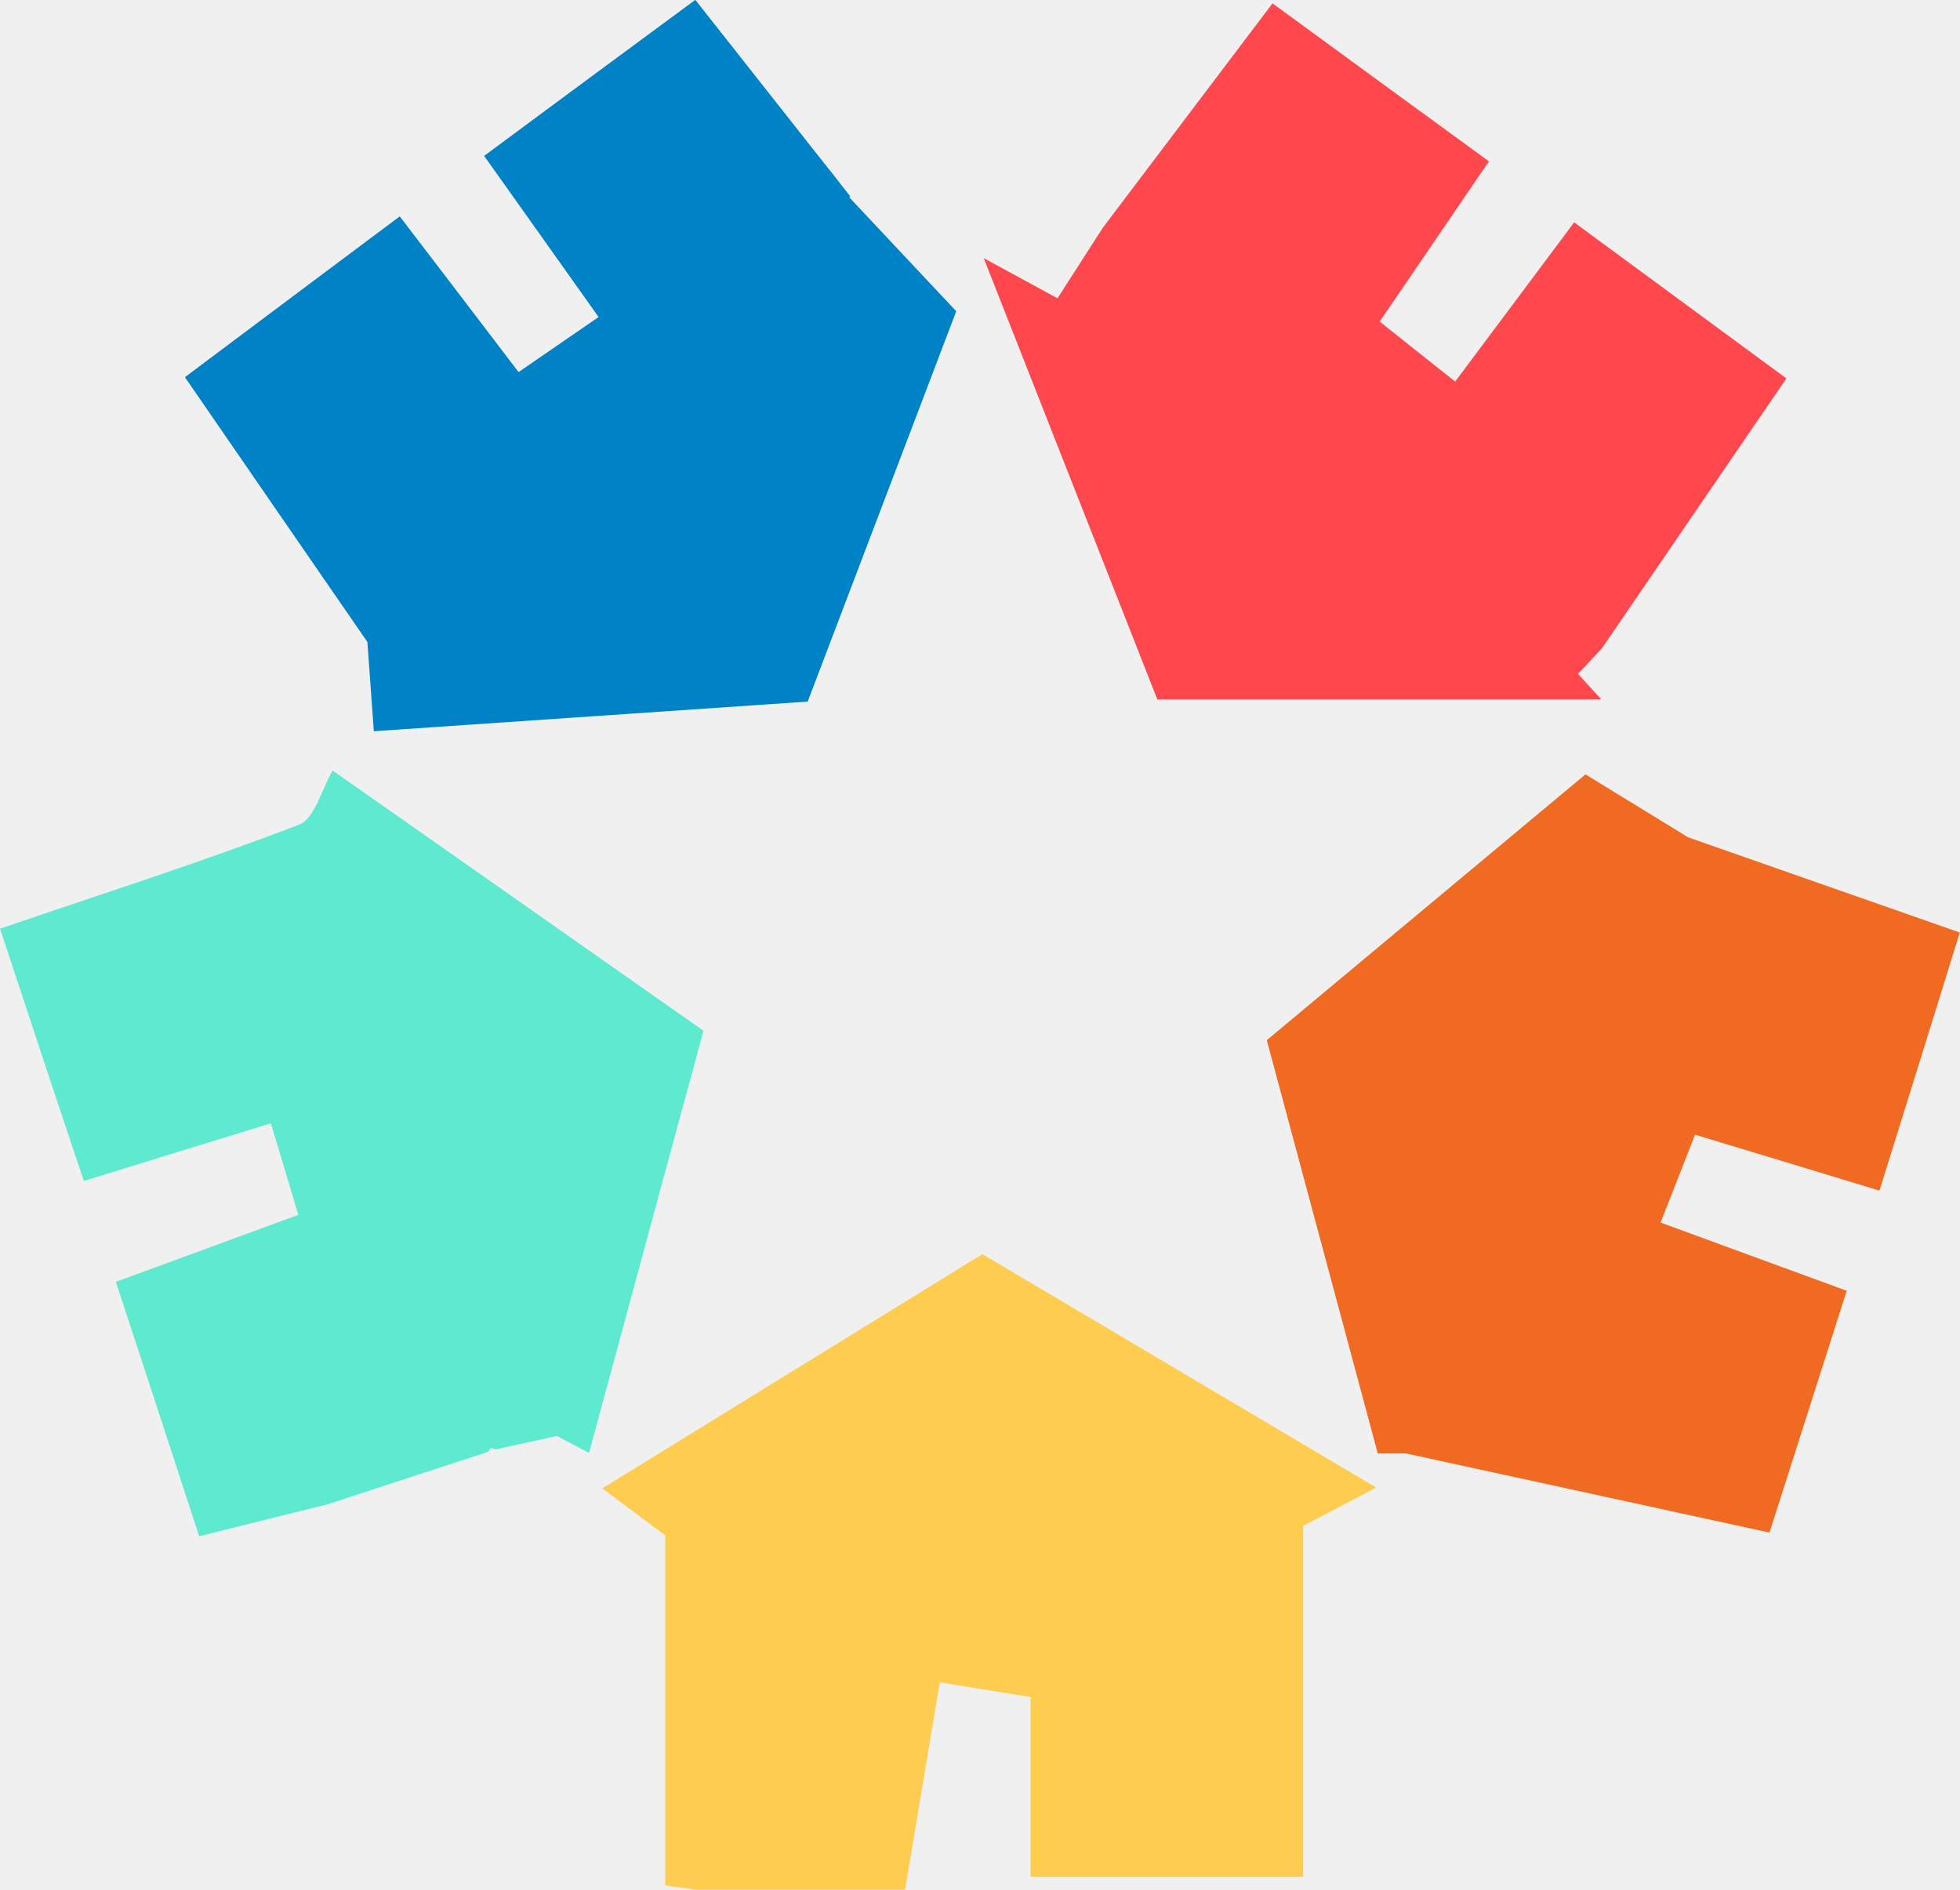
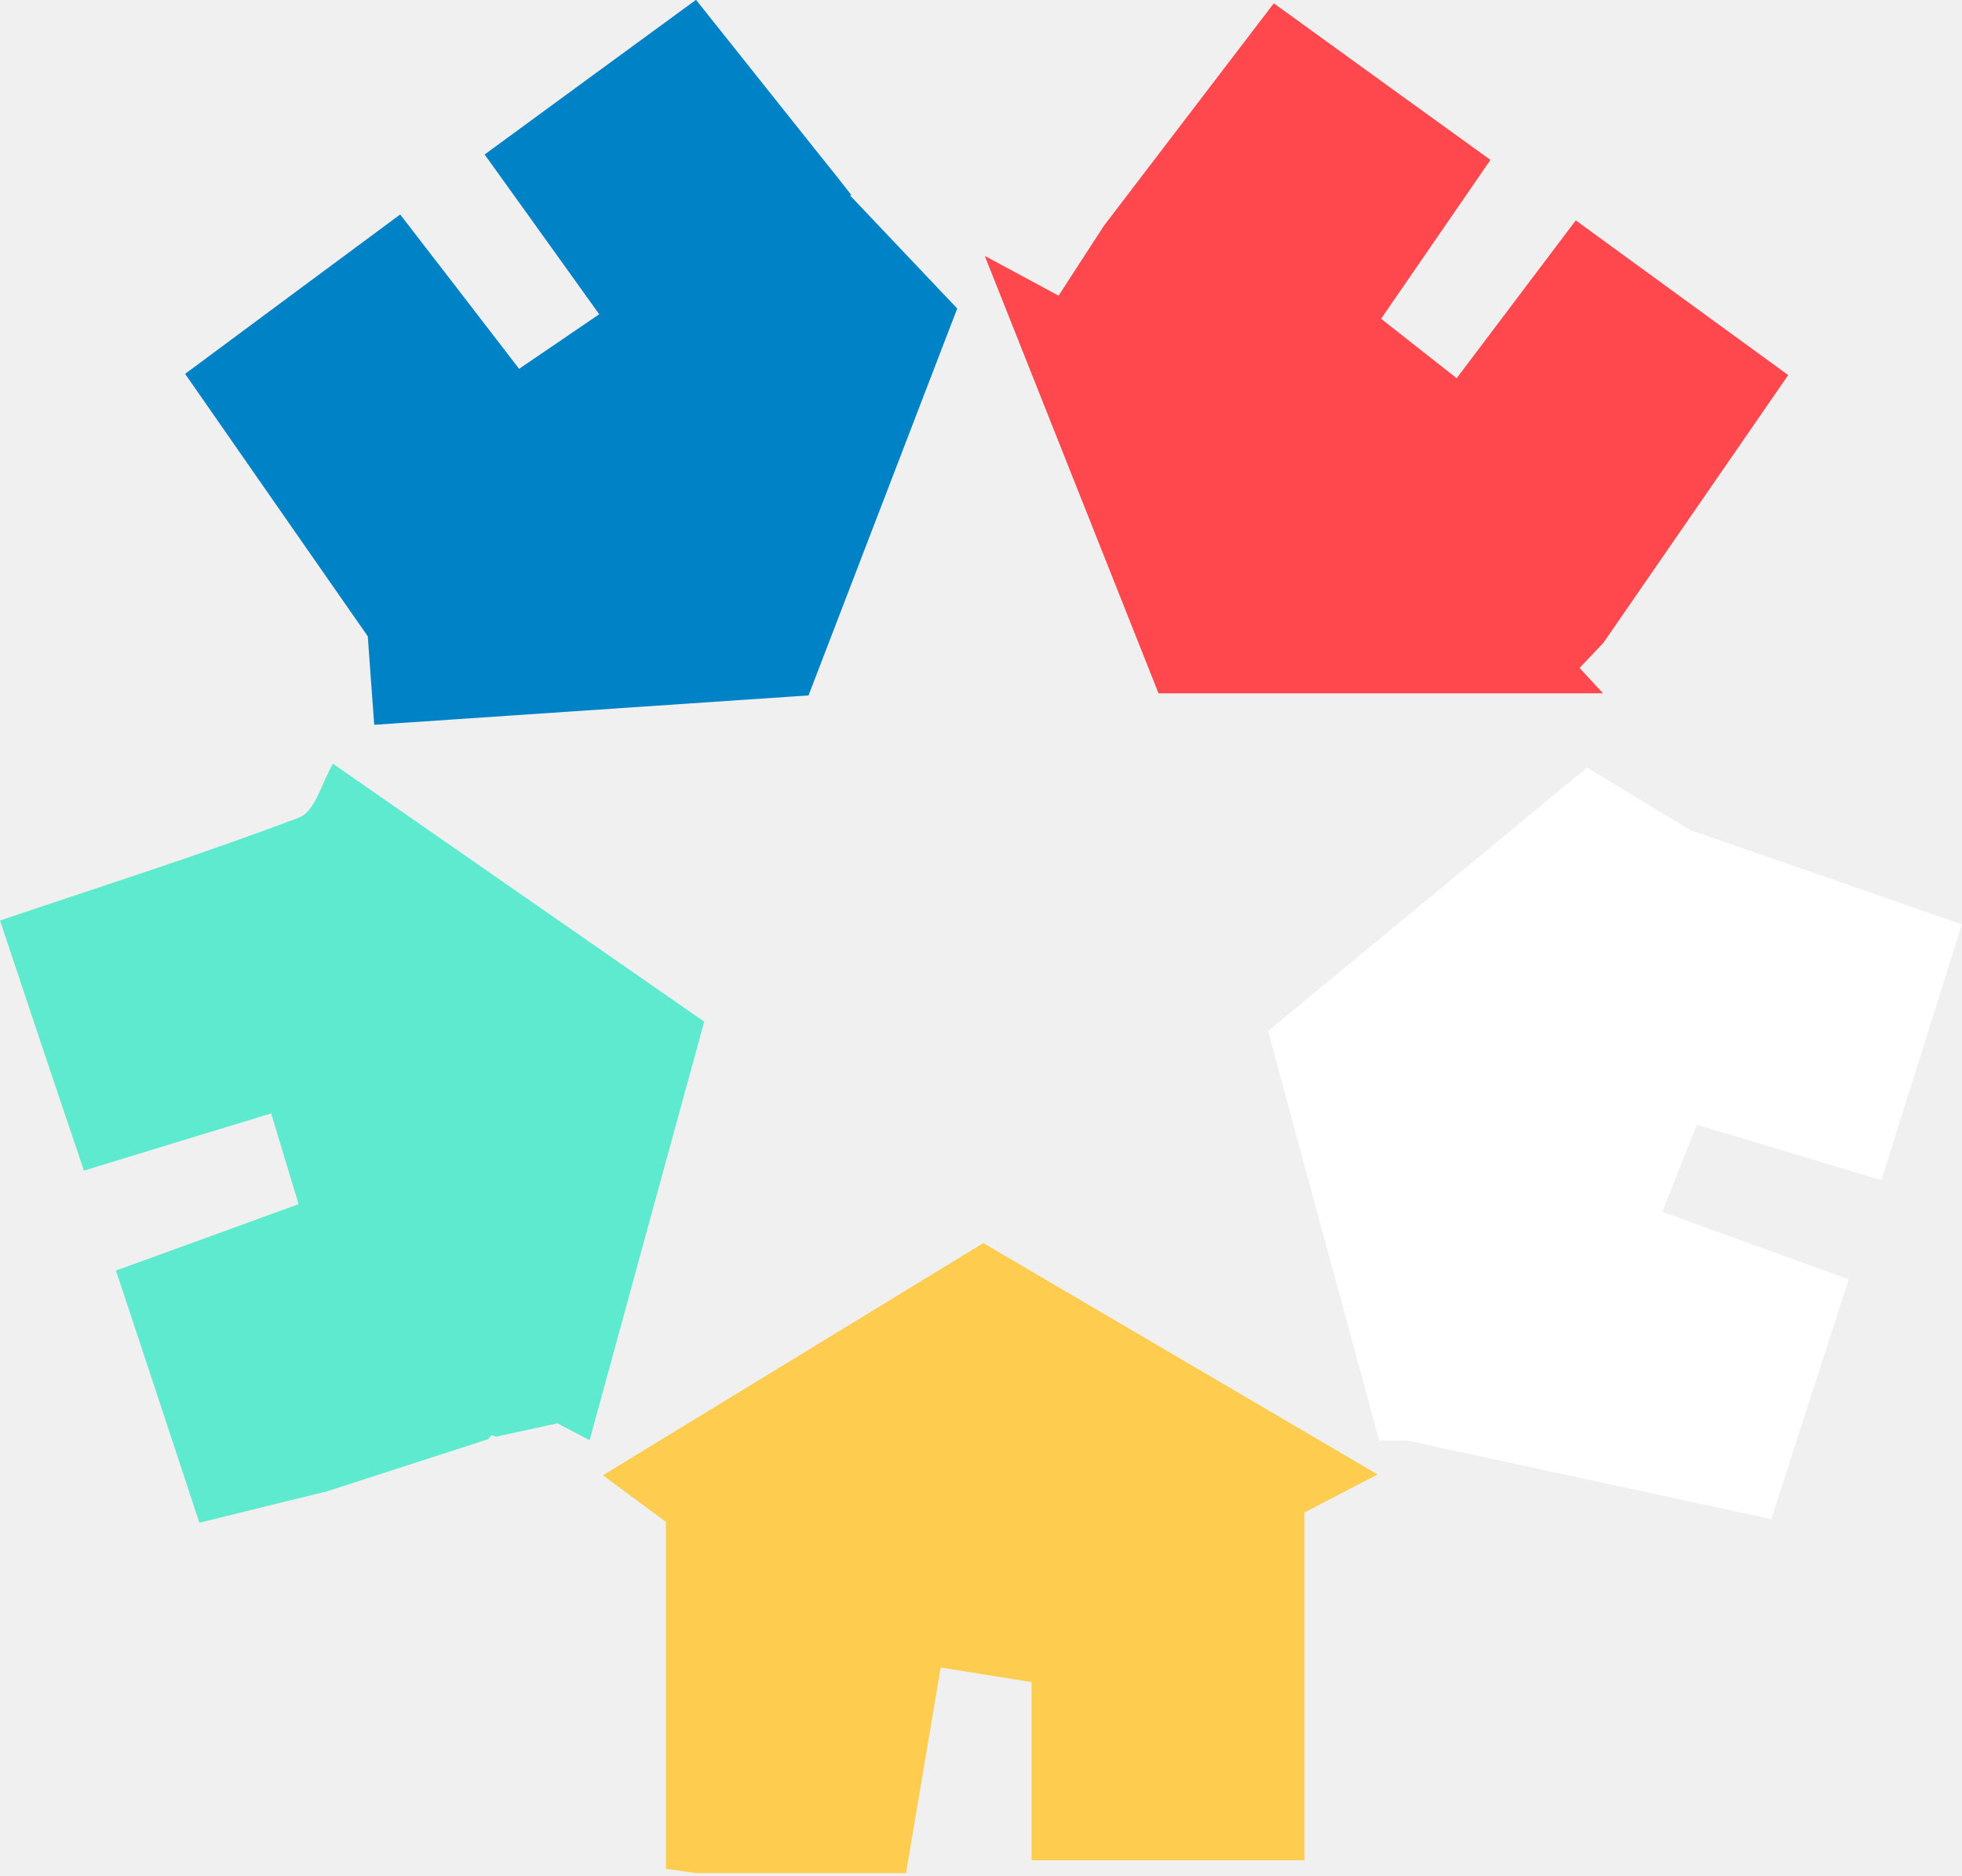
- <svg xmlns="http://www.w3.org/2000/svg" width="84" height="81" viewBox="0 0 84 81" fill="none">
-   <g clip-path="url(#clip0_3_3124)">
-     <path d="M25.811 63.796C31.268 60.429 36.725 57.069 42.101 53.755C47.789 57.122 53.381 60.444 58.98 63.758C58.078 64.232 57.168 64.713 55.848 65.404C55.848 70.072 55.848 75.145 55.848 80.444C51.86 80.444 48.199 80.444 44.166 80.444C44.166 77.964 44.166 75.536 44.166 72.74C42.637 72.492 41.407 72.289 40.274 72.109C39.737 75.311 39.267 78.152 38.79 81C35.801 81 32.811 81 29.814 81C29.382 80.94 28.942 80.872 28.509 80.812C28.509 75.731 28.509 70.651 28.509 65.81C27.406 64.984 26.608 64.39 25.811 63.796Z" fill="#FECD4F" />
-     <path d="M36.389 8.448C37.59 9.726 38.783 11.004 40.982 13.341C39.282 17.805 36.971 23.878 34.615 30.072C28.047 30.523 21.747 30.951 16.021 31.342C15.895 29.636 15.82 28.576 15.745 27.516C13.211 23.841 10.676 20.166 7.925 16.167C10.959 13.89 13.897 11.695 17.132 9.275C18.862 11.537 20.487 13.664 22.224 15.949C23.358 15.167 24.357 14.483 25.654 13.589C24.036 11.304 22.478 9.117 20.748 6.682C23.753 4.457 26.63 2.33 29.799 -0.007C31.573 2.247 33.31 4.45 35.055 6.659C35.294 6.96 35.532 7.261 35.771 7.561L35.659 7.418C35.92 7.757 36.188 8.095 36.449 8.433L36.389 8.448Z" fill="#0082C6" />
-     <path d="M59.047 62.3C57.474 56.445 55.9 50.583 54.29 44.585C59.084 40.586 63.714 36.723 67.948 33.191C69.656 34.235 71.005 35.062 72.347 35.889C76.075 37.197 79.802 38.505 83.992 39.97C82.859 43.623 81.741 47.215 80.548 51.034C77.804 50.199 75.359 49.455 72.645 48.636C72.198 49.779 71.766 50.883 71.169 52.402C73.846 53.386 76.343 54.296 79.146 55.325C77.998 58.918 76.88 62.42 75.836 65.69C70.453 64.517 65.346 63.405 60.232 62.293C59.844 62.3 59.449 62.3 59.047 62.3Z" fill="#F16A22" />
-     <path d="M14.255 33.025C19.518 36.716 24.782 40.414 30.15 44.179C28.405 50.598 26.825 56.438 25.244 62.278C24.782 62.037 24.327 61.789 23.865 61.549C22.992 61.744 22.113 61.932 21.24 62.127L21.039 62.06L20.905 62.233C18.609 62.984 16.305 63.736 14.009 64.487C12.339 64.901 10.669 65.314 8.536 65.848C7.403 62.375 6.233 58.798 4.965 54.942C7.634 53.965 10.035 53.078 12.786 52.071C12.406 50.801 12.033 49.561 11.608 48.148C8.939 48.967 6.486 49.726 3.594 50.62C2.371 46.983 1.23 43.525 0 39.805C4.451 38.287 8.678 36.934 12.816 35.348C13.487 35.092 13.785 33.83 14.255 33.025Z" fill="#5EEACF" />
-     <path d="M68.605 29.982C62.409 29.982 56.206 29.982 49.601 29.982C47.237 23.969 44.852 17.911 42.16 11.064C43.554 11.823 44.3 12.229 45.321 12.785C45.962 11.785 46.611 10.771 47.267 9.756C49.645 6.614 52.016 3.48 54.536 0.143C57.69 2.45 60.664 4.623 63.811 6.915C62.223 9.252 60.761 11.387 59.129 13.784C60.165 14.611 61.186 15.415 62.364 16.355C64.064 14.078 65.682 11.913 67.464 9.53C70.543 11.8 73.488 13.957 76.559 16.22C73.808 20.248 71.229 24.021 68.649 27.794C68.336 28.125 68.03 28.456 67.628 28.884C68.008 29.298 68.306 29.628 68.612 29.959L68.605 29.982Z" fill="#FF474E" />
+ <svg xmlns="http://www.w3.org/2000/svg" width="136" height="130" viewBox="0 0 136 130" fill="none">
+   <g clip-path="url(#clip0_54_7263)">
+     <path d="M41.789 102.245C50.625 96.849 59.461 91.464 68.163 86.152C77.373 91.549 86.426 96.873 95.491 102.185C94.031 102.944 92.558 103.715 90.422 104.823C90.422 112.304 90.422 120.435 90.422 128.927C83.964 128.927 78.037 128.927 71.507 128.927C71.507 124.952 71.507 121.061 71.507 116.58C69.032 116.182 67.041 115.857 65.206 115.568C64.337 120.7 63.577 125.253 62.804 129.818C57.964 129.818 53.123 129.818 48.271 129.818C47.571 129.722 46.859 129.614 46.159 129.517C46.159 121.374 46.159 113.231 46.159 105.474C44.372 104.149 43.081 103.197 41.789 102.245Z" fill="#FECD4F" />
+     <path d="M58.918 13.54C60.861 15.587 62.792 17.635 66.353 21.381C63.601 28.537 59.859 38.27 56.045 48.196C45.411 48.918 35.211 49.605 25.941 50.231C25.736 47.497 25.615 45.798 25.494 44.1C21.39 38.209 17.286 32.319 12.832 25.911C17.745 22.261 22.501 18.743 27.739 14.865C30.54 18.491 33.171 21.899 35.983 25.561C37.818 24.309 39.436 23.212 41.536 21.779C38.917 18.117 36.394 14.612 33.593 10.709C38.458 7.143 43.117 3.734 48.247 -0.012C51.12 3.602 53.933 7.131 56.757 10.673C57.143 11.155 57.53 11.636 57.916 12.118L57.735 11.889C58.157 12.431 58.592 12.973 59.014 13.515L58.918 13.54Z" fill="#0082C6" />
+     <path d="M95.6 99.848C93.053 90.464 90.506 81.068 87.898 71.456C95.66 65.047 103.156 58.856 110.012 53.194C112.776 54.869 114.961 56.194 117.134 57.519C123.169 59.615 129.204 61.711 135.988 64.06C134.153 69.914 132.343 75.672 130.411 81.791C125.969 80.454 122.01 79.262 117.616 77.949C116.892 79.779 116.192 81.55 115.226 83.984C119.56 85.562 123.603 87.019 128.142 88.669C126.283 94.427 124.473 100.041 122.783 105.281C114.068 103.401 105.799 101.619 97.519 99.836C96.891 99.848 96.251 99.848 95.6 99.848Z" fill="white" />
+     <path d="M23.079 52.93C31.601 58.844 40.123 64.771 48.814 70.806C45.989 81.093 43.43 90.453 40.871 99.812C40.123 99.427 39.386 99.029 38.638 98.644C37.226 98.957 35.801 99.258 34.389 99.571L34.063 99.463L33.846 99.74C30.128 100.944 26.398 102.149 22.681 103.354C19.977 104.016 17.273 104.679 13.821 105.534C11.986 99.969 10.091 94.235 8.039 88.055C12.36 86.489 16.247 85.068 20.701 83.454C20.086 81.418 19.482 79.431 18.794 77.166C14.473 78.479 10.502 79.696 5.818 81.129C3.838 75.299 1.992 69.758 0 63.795C7.206 61.362 14.05 59.194 20.749 56.652C21.836 56.242 22.319 54.219 23.079 52.93Z" fill="#5EEACF" />
+     <path d="M111.074 48.051C101.044 48.051 91.001 48.051 80.306 48.051C76.48 38.414 72.617 28.705 68.26 17.732C70.517 18.948 71.724 19.599 73.378 20.49C74.416 18.888 75.466 17.262 76.528 15.636C80.379 10.601 84.217 5.577 88.297 0.229C93.403 3.927 98.219 7.408 103.313 11.082C100.742 14.829 98.376 18.25 95.733 22.092C97.41 23.417 99.064 24.706 100.971 26.212C103.723 22.562 106.343 19.093 109.228 15.274C114.213 18.912 118.981 22.369 123.954 25.995C119.5 32.452 115.323 38.499 111.147 44.546C110.64 45.076 110.145 45.606 109.493 46.292C110.109 46.955 110.592 47.485 111.086 48.015L111.074 48.051Z" fill="#FF474E" />
  </g>
  <defs>
-     <clipPath id="clip0_3_3124">
-       <path d="M0 0H84V63C84 72.941 75.941 81 66 81H18C8.059 81 0 72.941 0 63V0Z" fill="white" />
+     <clipPath id="clip0_54_7263">
+       <rect width="136" height="129.818" fill="white" />
    </clipPath>
  </defs>
</svg>
